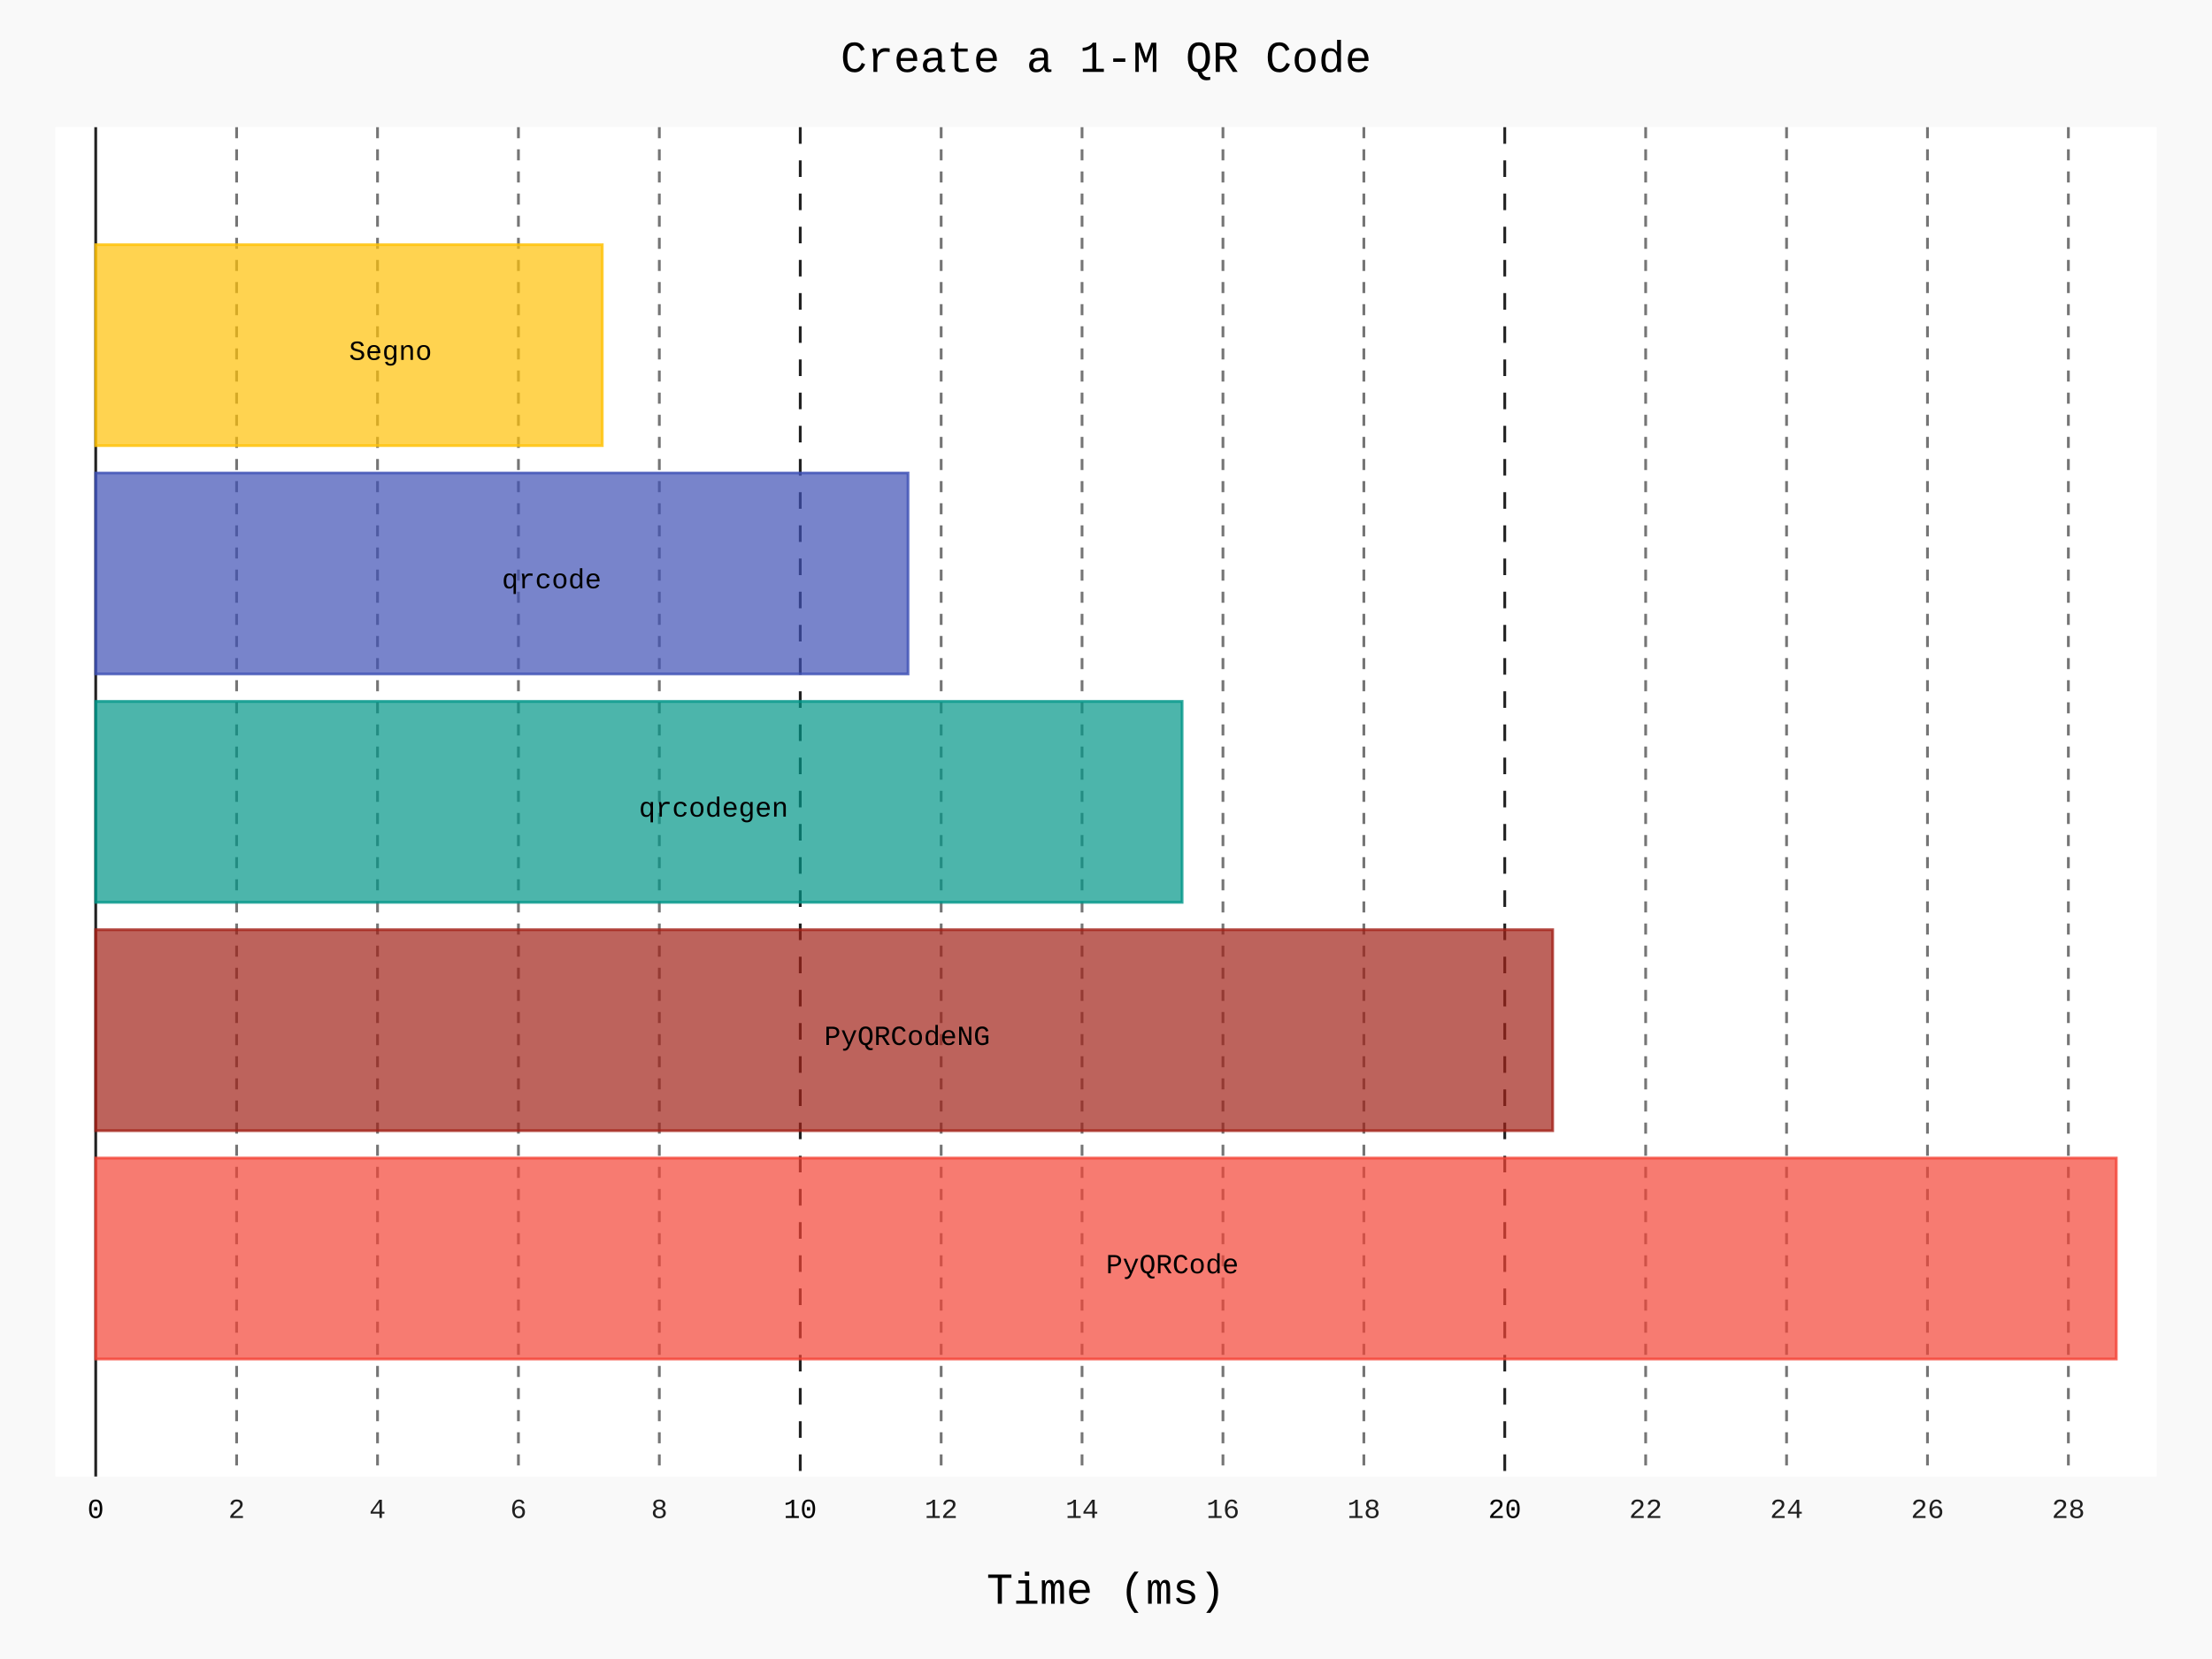
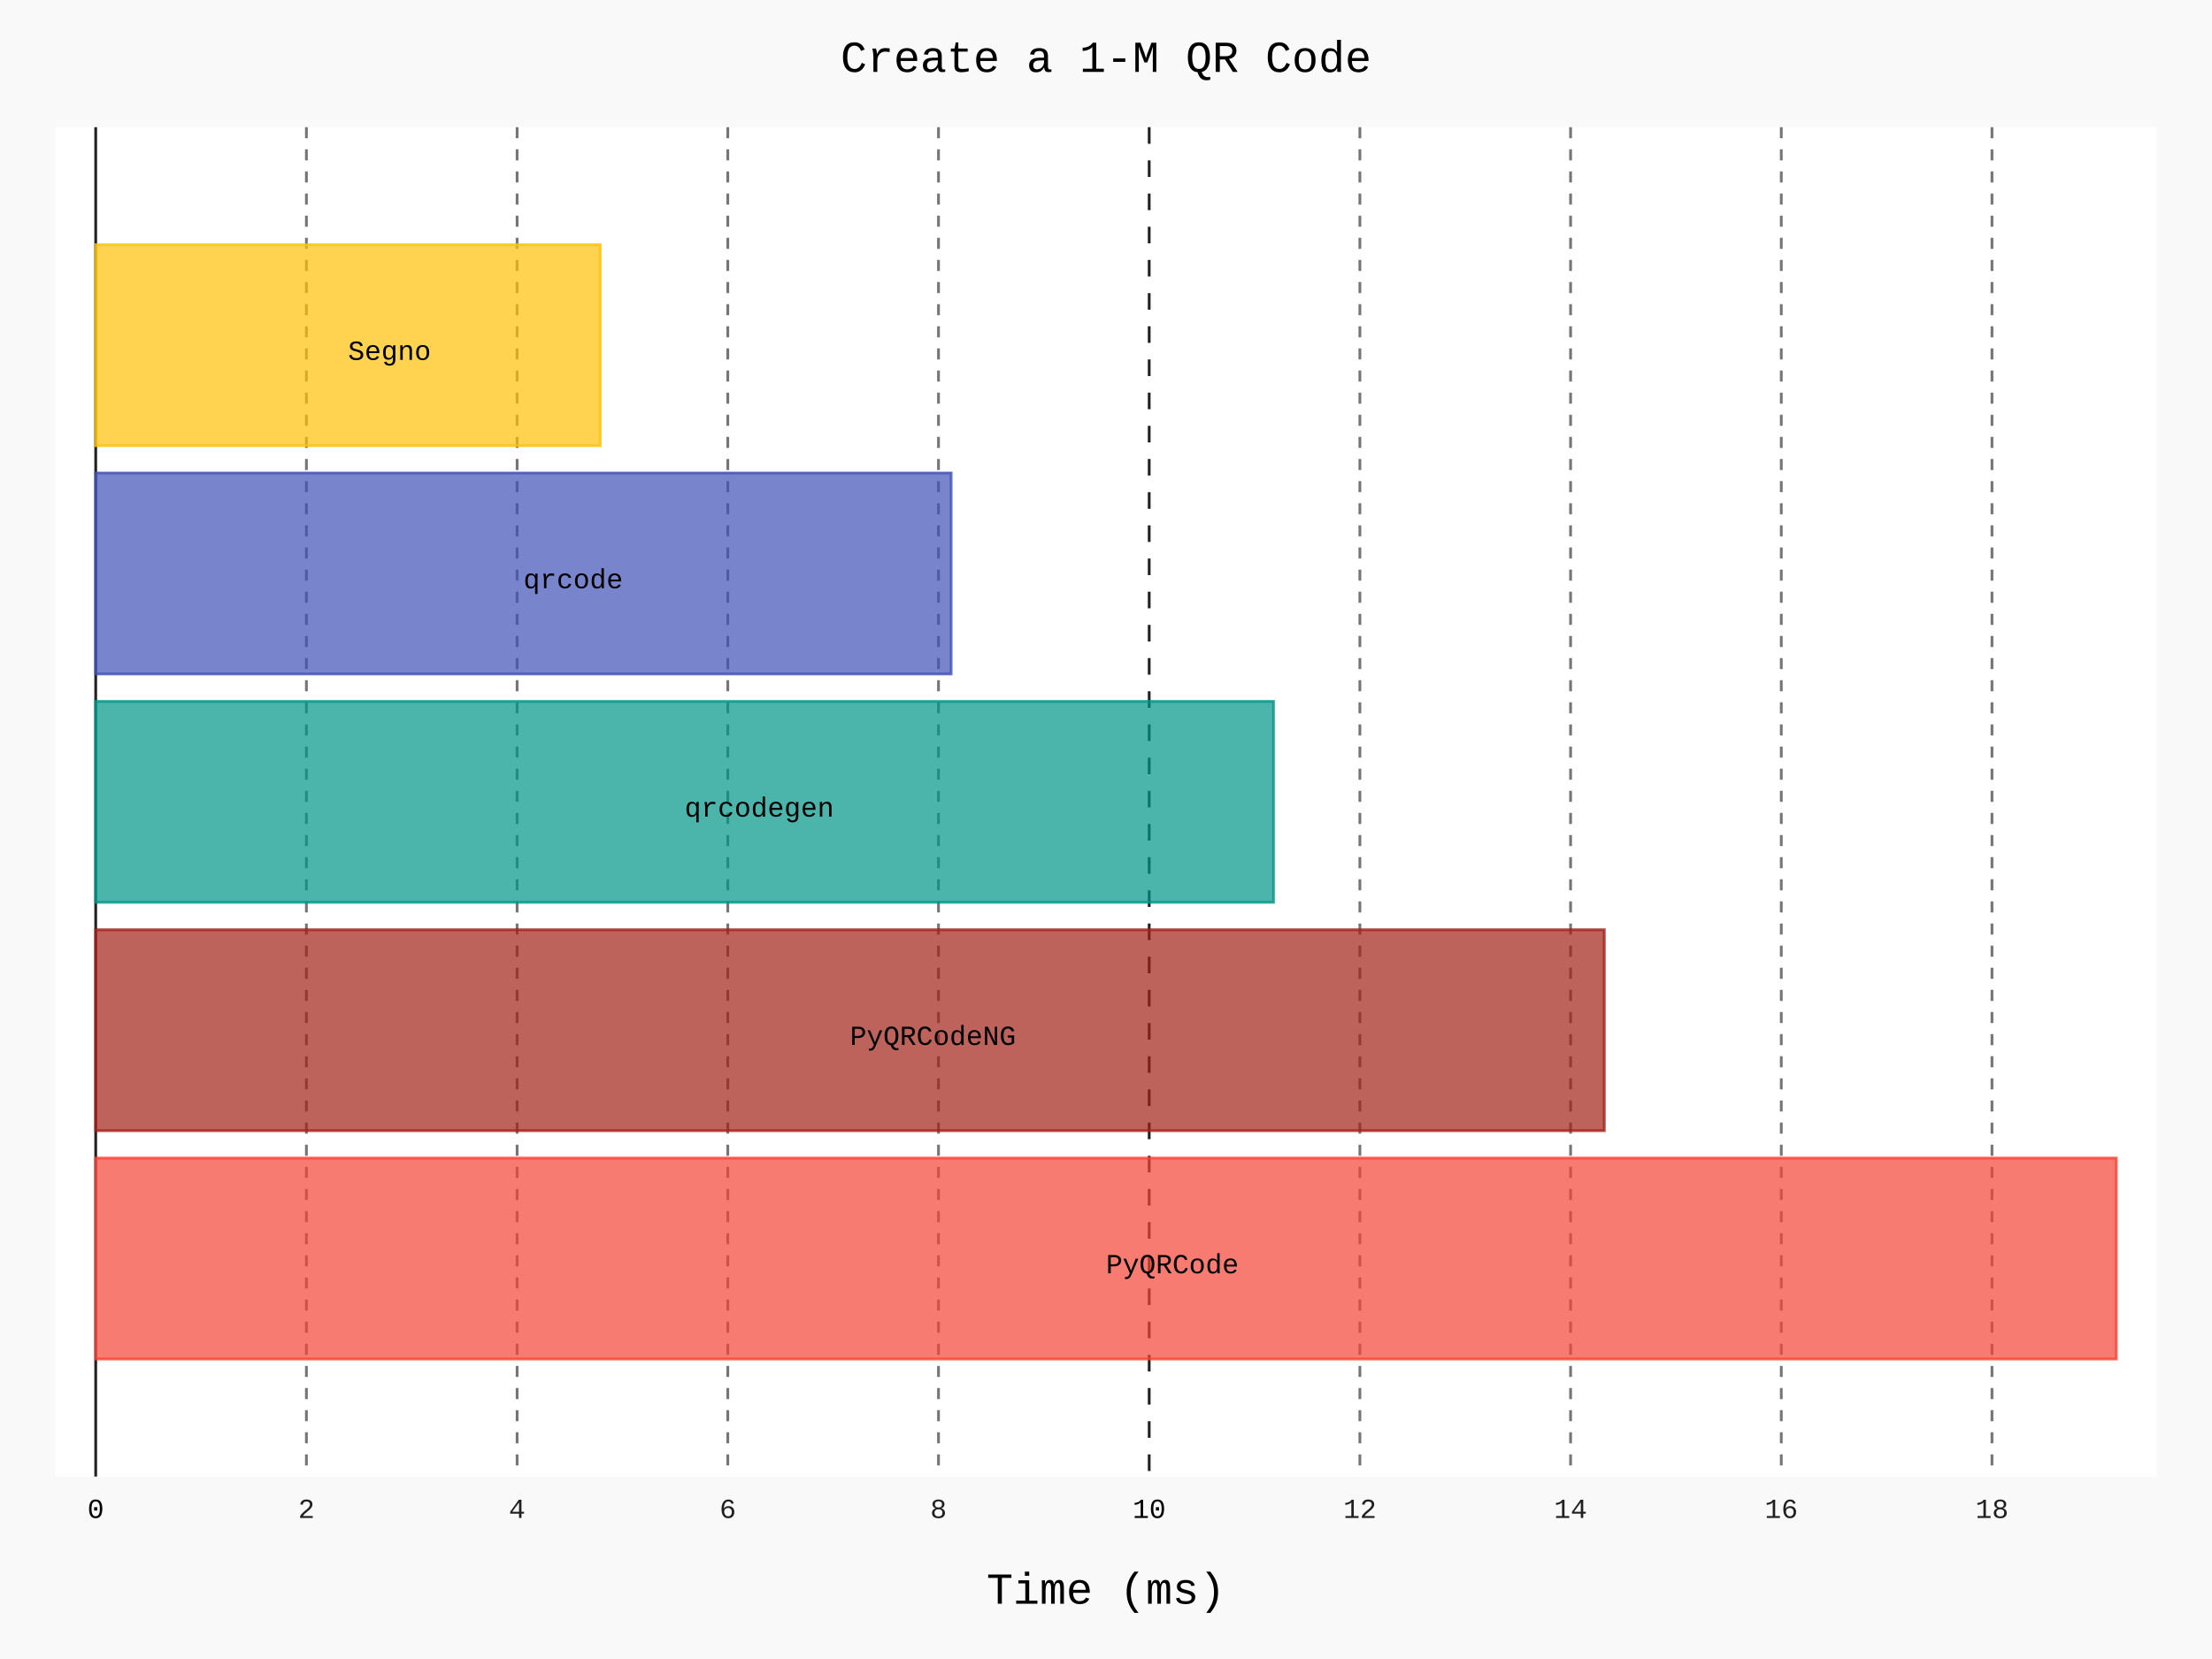
- <svg xmlns="http://www.w3.org/2000/svg" class="pygal-chart" id="chart-28617978-ae11-41d5-8ac5-0c0f72610ef3" viewBox="0 0 800 600">
+ <svg xmlns="http://www.w3.org/2000/svg" class="pygal-chart" id="chart-f5f319f3-cefb-4654-86bc-4f72aabcf9ec" viewBox="0 0 800 600">
  <defs>
-     <style type="text/css">#chart-28617978-ae11-41d5-8ac5-0c0f72610ef3{-webkit-user-select:none;-webkit-font-smoothing:antialiased;font-family:Consolas,"Liberation Mono",Menlo,Courier,monospace}#chart-28617978-ae11-41d5-8ac5-0c0f72610ef3 .title{font-family:Consolas,"Liberation Mono",Menlo,Courier,monospace;font-size:16px}#chart-28617978-ae11-41d5-8ac5-0c0f72610ef3 .legends .legend text{font-family:Consolas,"Liberation Mono",Menlo,Courier,monospace;font-size:14px}#chart-28617978-ae11-41d5-8ac5-0c0f72610ef3 .axis text{font-family:Consolas,"Liberation Mono",Menlo,Courier,monospace;font-size:10px}#chart-28617978-ae11-41d5-8ac5-0c0f72610ef3 .axis text.major{font-family:Consolas,"Liberation Mono",Menlo,Courier,monospace;font-size:10px}#chart-28617978-ae11-41d5-8ac5-0c0f72610ef3 .text-overlay text.value{font-family:Consolas,"Liberation Mono",Menlo,Courier,monospace;font-size:16px}#chart-28617978-ae11-41d5-8ac5-0c0f72610ef3 .text-overlay text.label{font-family:Consolas,"Liberation Mono",Menlo,Courier,monospace;font-size:10px}#chart-28617978-ae11-41d5-8ac5-0c0f72610ef3 .tooltip{font-family:Consolas,"Liberation Mono",Menlo,Courier,monospace;font-size:14px}#chart-28617978-ae11-41d5-8ac5-0c0f72610ef3 text.no_data{font-family:Consolas,"Liberation Mono",Menlo,Courier,monospace;font-size:64px}
- #chart-28617978-ae11-41d5-8ac5-0c0f72610ef3{background-color:rgba(249,249,249,1)}#chart-28617978-ae11-41d5-8ac5-0c0f72610ef3 path,#chart-28617978-ae11-41d5-8ac5-0c0f72610ef3 line,#chart-28617978-ae11-41d5-8ac5-0c0f72610ef3 rect,#chart-28617978-ae11-41d5-8ac5-0c0f72610ef3 circle{-webkit-transition:150ms;-moz-transition:150ms;transition:150ms}#chart-28617978-ae11-41d5-8ac5-0c0f72610ef3 .graph &gt; .background{fill:rgba(249,249,249,1)}#chart-28617978-ae11-41d5-8ac5-0c0f72610ef3 .plot &gt; .background{fill:rgba(255,255,255,1)}#chart-28617978-ae11-41d5-8ac5-0c0f72610ef3 .graph{fill:rgba(0,0,0,.87)}#chart-28617978-ae11-41d5-8ac5-0c0f72610ef3 text.no_data{fill:rgba(0,0,0,1)}#chart-28617978-ae11-41d5-8ac5-0c0f72610ef3 .title{fill:rgba(0,0,0,1)}#chart-28617978-ae11-41d5-8ac5-0c0f72610ef3 .legends .legend text{fill:rgba(0,0,0,.87)}#chart-28617978-ae11-41d5-8ac5-0c0f72610ef3 .legends .legend:hover text{fill:rgba(0,0,0,1)}#chart-28617978-ae11-41d5-8ac5-0c0f72610ef3 .axis .line{stroke:rgba(0,0,0,1)}#chart-28617978-ae11-41d5-8ac5-0c0f72610ef3 .axis .guide.line{stroke:rgba(0,0,0,.54)}#chart-28617978-ae11-41d5-8ac5-0c0f72610ef3 .axis .major.line{stroke:rgba(0,0,0,.87)}#chart-28617978-ae11-41d5-8ac5-0c0f72610ef3 .axis text.major{fill:rgba(0,0,0,1)}#chart-28617978-ae11-41d5-8ac5-0c0f72610ef3 .axis.y .guides:hover .guide.line,#chart-28617978-ae11-41d5-8ac5-0c0f72610ef3 .line-graph .axis.x .guides:hover .guide.line,#chart-28617978-ae11-41d5-8ac5-0c0f72610ef3 .stackedline-graph .axis.x .guides:hover .guide.line,#chart-28617978-ae11-41d5-8ac5-0c0f72610ef3 .xy-graph .axis.x .guides:hover .guide.line{stroke:rgba(0,0,0,1)}#chart-28617978-ae11-41d5-8ac5-0c0f72610ef3 .axis .guides:hover text{fill:rgba(0,0,0,1)}#chart-28617978-ae11-41d5-8ac5-0c0f72610ef3 .reactive{fill-opacity:.7;stroke-opacity:.8}#chart-28617978-ae11-41d5-8ac5-0c0f72610ef3 .ci{stroke:rgba(0,0,0,.87)}#chart-28617978-ae11-41d5-8ac5-0c0f72610ef3 .reactive.active,#chart-28617978-ae11-41d5-8ac5-0c0f72610ef3 .active .reactive{fill-opacity:.8;stroke-opacity:.9;stroke-width:4}#chart-28617978-ae11-41d5-8ac5-0c0f72610ef3 .ci .reactive.active{stroke-width:1.5}#chart-28617978-ae11-41d5-8ac5-0c0f72610ef3 .series text{fill:rgba(0,0,0,1)}#chart-28617978-ae11-41d5-8ac5-0c0f72610ef3 .tooltip rect{fill:rgba(255,255,255,1);stroke:rgba(0,0,0,1);-webkit-transition:opacity 150ms;-moz-transition:opacity 150ms;transition:opacity 150ms}#chart-28617978-ae11-41d5-8ac5-0c0f72610ef3 .tooltip .label{fill:rgba(0,0,0,.87)}#chart-28617978-ae11-41d5-8ac5-0c0f72610ef3 .tooltip .label{fill:rgba(0,0,0,.87)}#chart-28617978-ae11-41d5-8ac5-0c0f72610ef3 .tooltip .legend{font-size:.8em;fill:rgba(0,0,0,.54)}#chart-28617978-ae11-41d5-8ac5-0c0f72610ef3 .tooltip .x_label{font-size:.6em;fill:rgba(0,0,0,1)}#chart-28617978-ae11-41d5-8ac5-0c0f72610ef3 .tooltip .xlink{font-size:.5em;text-decoration:underline}#chart-28617978-ae11-41d5-8ac5-0c0f72610ef3 .tooltip .value{font-size:1.5em}#chart-28617978-ae11-41d5-8ac5-0c0f72610ef3 .bound{font-size:.5em}#chart-28617978-ae11-41d5-8ac5-0c0f72610ef3 .max-value{font-size:.75em;fill:rgba(0,0,0,.54)}#chart-28617978-ae11-41d5-8ac5-0c0f72610ef3 .map-element{fill:rgba(255,255,255,1);stroke:rgba(0,0,0,.54) !important}#chart-28617978-ae11-41d5-8ac5-0c0f72610ef3 .map-element .reactive{fill-opacity:inherit;stroke-opacity:inherit}#chart-28617978-ae11-41d5-8ac5-0c0f72610ef3 .color-0,#chart-28617978-ae11-41d5-8ac5-0c0f72610ef3 .color-0 a:visited{stroke:#F44336;fill:#F44336}#chart-28617978-ae11-41d5-8ac5-0c0f72610ef3 .color-1,#chart-28617978-ae11-41d5-8ac5-0c0f72610ef3 .color-1 a:visited{stroke:#3F51B5;fill:#3F51B5}#chart-28617978-ae11-41d5-8ac5-0c0f72610ef3 .color-2,#chart-28617978-ae11-41d5-8ac5-0c0f72610ef3 .color-2 a:visited{stroke:#009688;fill:#009688}#chart-28617978-ae11-41d5-8ac5-0c0f72610ef3 .color-3,#chart-28617978-ae11-41d5-8ac5-0c0f72610ef3 .color-3 a:visited{stroke:#FFC107;fill:#FFC107}#chart-28617978-ae11-41d5-8ac5-0c0f72610ef3 .color-4,#chart-28617978-ae11-41d5-8ac5-0c0f72610ef3 .color-4 a:visited{stroke:#FF5722;fill:#FF5722}#chart-28617978-ae11-41d5-8ac5-0c0f72610ef3 .text-overlay .color-0 text{fill:black}#chart-28617978-ae11-41d5-8ac5-0c0f72610ef3 .text-overlay .color-1 text{fill:black}#chart-28617978-ae11-41d5-8ac5-0c0f72610ef3 .text-overlay .color-2 text{fill:black}#chart-28617978-ae11-41d5-8ac5-0c0f72610ef3 .text-overlay .color-3 text{fill:black}#chart-28617978-ae11-41d5-8ac5-0c0f72610ef3 .text-overlay .color-4 text{fill:black}
- #chart-28617978-ae11-41d5-8ac5-0c0f72610ef3 text.no_data{text-anchor:middle}#chart-28617978-ae11-41d5-8ac5-0c0f72610ef3 .guide.line{fill:none}#chart-28617978-ae11-41d5-8ac5-0c0f72610ef3 .centered{text-anchor:middle}#chart-28617978-ae11-41d5-8ac5-0c0f72610ef3 .title{text-anchor:middle}#chart-28617978-ae11-41d5-8ac5-0c0f72610ef3 .legends .legend text{fill-opacity:1}#chart-28617978-ae11-41d5-8ac5-0c0f72610ef3 .axis.x text{text-anchor:middle}#chart-28617978-ae11-41d5-8ac5-0c0f72610ef3 .axis.x:not(.web) text[transform]{text-anchor:start}#chart-28617978-ae11-41d5-8ac5-0c0f72610ef3 .axis.x:not(.web) text[transform].backwards{text-anchor:end}#chart-28617978-ae11-41d5-8ac5-0c0f72610ef3 .axis.y text{text-anchor:end}#chart-28617978-ae11-41d5-8ac5-0c0f72610ef3 .axis.y text[transform].backwards{text-anchor:start}#chart-28617978-ae11-41d5-8ac5-0c0f72610ef3 .axis.y2 text{text-anchor:start}#chart-28617978-ae11-41d5-8ac5-0c0f72610ef3 .axis.y2 text[transform].backwards{text-anchor:end}#chart-28617978-ae11-41d5-8ac5-0c0f72610ef3 .axis .guide.line{stroke-dasharray:4,4}#chart-28617978-ae11-41d5-8ac5-0c0f72610ef3 .axis .major.guide.line{stroke-dasharray:6,6}#chart-28617978-ae11-41d5-8ac5-0c0f72610ef3 .horizontal .axis.y .guide.line,#chart-28617978-ae11-41d5-8ac5-0c0f72610ef3 .horizontal .axis.y2 .guide.line,#chart-28617978-ae11-41d5-8ac5-0c0f72610ef3 .vertical .axis.x .guide.line{opacity:0}#chart-28617978-ae11-41d5-8ac5-0c0f72610ef3 .horizontal .axis.always_show .guide.line,#chart-28617978-ae11-41d5-8ac5-0c0f72610ef3 .vertical .axis.always_show .guide.line{opacity:1 !important}#chart-28617978-ae11-41d5-8ac5-0c0f72610ef3 .axis.y .guides:hover .guide.line,#chart-28617978-ae11-41d5-8ac5-0c0f72610ef3 .axis.y2 .guides:hover .guide.line,#chart-28617978-ae11-41d5-8ac5-0c0f72610ef3 .axis.x .guides:hover .guide.line{opacity:1}#chart-28617978-ae11-41d5-8ac5-0c0f72610ef3 .axis .guides:hover text{opacity:1}#chart-28617978-ae11-41d5-8ac5-0c0f72610ef3 .nofill{fill:none}#chart-28617978-ae11-41d5-8ac5-0c0f72610ef3 .subtle-fill{fill-opacity:.2}#chart-28617978-ae11-41d5-8ac5-0c0f72610ef3 .dot{stroke-width:1px;fill-opacity:1}#chart-28617978-ae11-41d5-8ac5-0c0f72610ef3 .dot.active{stroke-width:5px}#chart-28617978-ae11-41d5-8ac5-0c0f72610ef3 .dot.negative{fill:transparent}#chart-28617978-ae11-41d5-8ac5-0c0f72610ef3 text,#chart-28617978-ae11-41d5-8ac5-0c0f72610ef3 tspan{stroke:none !important}#chart-28617978-ae11-41d5-8ac5-0c0f72610ef3 .series text.active{opacity:1}#chart-28617978-ae11-41d5-8ac5-0c0f72610ef3 .tooltip rect{fill-opacity:.95;stroke-width:.5}#chart-28617978-ae11-41d5-8ac5-0c0f72610ef3 .tooltip text{fill-opacity:1}#chart-28617978-ae11-41d5-8ac5-0c0f72610ef3 .showable{visibility:hidden}#chart-28617978-ae11-41d5-8ac5-0c0f72610ef3 .showable.shown{visibility:visible}#chart-28617978-ae11-41d5-8ac5-0c0f72610ef3 .gauge-background{fill:rgba(229,229,229,1);stroke:none}#chart-28617978-ae11-41d5-8ac5-0c0f72610ef3 .bg-lines{stroke:rgba(249,249,249,1);stroke-width:2px}</style>
+     <style type="text/css">#chart-f5f319f3-cefb-4654-86bc-4f72aabcf9ec{-webkit-user-select:none;-webkit-font-smoothing:antialiased;font-family:Consolas,"Liberation Mono",Menlo,Courier,monospace}#chart-f5f319f3-cefb-4654-86bc-4f72aabcf9ec .title{font-family:Consolas,"Liberation Mono",Menlo,Courier,monospace;font-size:16px}#chart-f5f319f3-cefb-4654-86bc-4f72aabcf9ec .legends .legend text{font-family:Consolas,"Liberation Mono",Menlo,Courier,monospace;font-size:14px}#chart-f5f319f3-cefb-4654-86bc-4f72aabcf9ec .axis text{font-family:Consolas,"Liberation Mono",Menlo,Courier,monospace;font-size:10px}#chart-f5f319f3-cefb-4654-86bc-4f72aabcf9ec .axis text.major{font-family:Consolas,"Liberation Mono",Menlo,Courier,monospace;font-size:10px}#chart-f5f319f3-cefb-4654-86bc-4f72aabcf9ec .text-overlay text.value{font-family:Consolas,"Liberation Mono",Menlo,Courier,monospace;font-size:16px}#chart-f5f319f3-cefb-4654-86bc-4f72aabcf9ec .text-overlay text.label{font-family:Consolas,"Liberation Mono",Menlo,Courier,monospace;font-size:10px}#chart-f5f319f3-cefb-4654-86bc-4f72aabcf9ec .tooltip{font-family:Consolas,"Liberation Mono",Menlo,Courier,monospace;font-size:14px}#chart-f5f319f3-cefb-4654-86bc-4f72aabcf9ec text.no_data{font-family:Consolas,"Liberation Mono",Menlo,Courier,monospace;font-size:64px}
+ #chart-f5f319f3-cefb-4654-86bc-4f72aabcf9ec{background-color:rgba(249,249,249,1)}#chart-f5f319f3-cefb-4654-86bc-4f72aabcf9ec path,#chart-f5f319f3-cefb-4654-86bc-4f72aabcf9ec line,#chart-f5f319f3-cefb-4654-86bc-4f72aabcf9ec rect,#chart-f5f319f3-cefb-4654-86bc-4f72aabcf9ec circle{-webkit-transition:150ms;-moz-transition:150ms;transition:150ms}#chart-f5f319f3-cefb-4654-86bc-4f72aabcf9ec .graph &gt; .background{fill:rgba(249,249,249,1)}#chart-f5f319f3-cefb-4654-86bc-4f72aabcf9ec .plot &gt; .background{fill:rgba(255,255,255,1)}#chart-f5f319f3-cefb-4654-86bc-4f72aabcf9ec .graph{fill:rgba(0,0,0,.87)}#chart-f5f319f3-cefb-4654-86bc-4f72aabcf9ec text.no_data{fill:rgba(0,0,0,1)}#chart-f5f319f3-cefb-4654-86bc-4f72aabcf9ec .title{fill:rgba(0,0,0,1)}#chart-f5f319f3-cefb-4654-86bc-4f72aabcf9ec .legends .legend text{fill:rgba(0,0,0,.87)}#chart-f5f319f3-cefb-4654-86bc-4f72aabcf9ec .legends .legend:hover text{fill:rgba(0,0,0,1)}#chart-f5f319f3-cefb-4654-86bc-4f72aabcf9ec .axis .line{stroke:rgba(0,0,0,1)}#chart-f5f319f3-cefb-4654-86bc-4f72aabcf9ec .axis .guide.line{stroke:rgba(0,0,0,.54)}#chart-f5f319f3-cefb-4654-86bc-4f72aabcf9ec .axis .major.line{stroke:rgba(0,0,0,.87)}#chart-f5f319f3-cefb-4654-86bc-4f72aabcf9ec .axis text.major{fill:rgba(0,0,0,1)}#chart-f5f319f3-cefb-4654-86bc-4f72aabcf9ec .axis.y .guides:hover .guide.line,#chart-f5f319f3-cefb-4654-86bc-4f72aabcf9ec .line-graph .axis.x .guides:hover .guide.line,#chart-f5f319f3-cefb-4654-86bc-4f72aabcf9ec .stackedline-graph .axis.x .guides:hover .guide.line,#chart-f5f319f3-cefb-4654-86bc-4f72aabcf9ec .xy-graph .axis.x .guides:hover .guide.line{stroke:rgba(0,0,0,1)}#chart-f5f319f3-cefb-4654-86bc-4f72aabcf9ec .axis .guides:hover text{fill:rgba(0,0,0,1)}#chart-f5f319f3-cefb-4654-86bc-4f72aabcf9ec .reactive{fill-opacity:.7;stroke-opacity:.8}#chart-f5f319f3-cefb-4654-86bc-4f72aabcf9ec .ci{stroke:rgba(0,0,0,.87)}#chart-f5f319f3-cefb-4654-86bc-4f72aabcf9ec .reactive.active,#chart-f5f319f3-cefb-4654-86bc-4f72aabcf9ec .active .reactive{fill-opacity:.8;stroke-opacity:.9;stroke-width:4}#chart-f5f319f3-cefb-4654-86bc-4f72aabcf9ec .ci .reactive.active{stroke-width:1.5}#chart-f5f319f3-cefb-4654-86bc-4f72aabcf9ec .series text{fill:rgba(0,0,0,1)}#chart-f5f319f3-cefb-4654-86bc-4f72aabcf9ec .tooltip rect{fill:rgba(255,255,255,1);stroke:rgba(0,0,0,1);-webkit-transition:opacity 150ms;-moz-transition:opacity 150ms;transition:opacity 150ms}#chart-f5f319f3-cefb-4654-86bc-4f72aabcf9ec .tooltip .label{fill:rgba(0,0,0,.87)}#chart-f5f319f3-cefb-4654-86bc-4f72aabcf9ec .tooltip .label{fill:rgba(0,0,0,.87)}#chart-f5f319f3-cefb-4654-86bc-4f72aabcf9ec .tooltip .legend{font-size:.8em;fill:rgba(0,0,0,.54)}#chart-f5f319f3-cefb-4654-86bc-4f72aabcf9ec .tooltip .x_label{font-size:.6em;fill:rgba(0,0,0,1)}#chart-f5f319f3-cefb-4654-86bc-4f72aabcf9ec .tooltip .xlink{font-size:.5em;text-decoration:underline}#chart-f5f319f3-cefb-4654-86bc-4f72aabcf9ec .tooltip .value{font-size:1.5em}#chart-f5f319f3-cefb-4654-86bc-4f72aabcf9ec .bound{font-size:.5em}#chart-f5f319f3-cefb-4654-86bc-4f72aabcf9ec .max-value{font-size:.75em;fill:rgba(0,0,0,.54)}#chart-f5f319f3-cefb-4654-86bc-4f72aabcf9ec .map-element{fill:rgba(255,255,255,1);stroke:rgba(0,0,0,.54) !important}#chart-f5f319f3-cefb-4654-86bc-4f72aabcf9ec .map-element .reactive{fill-opacity:inherit;stroke-opacity:inherit}#chart-f5f319f3-cefb-4654-86bc-4f72aabcf9ec .color-0,#chart-f5f319f3-cefb-4654-86bc-4f72aabcf9ec .color-0 a:visited{stroke:#F44336;fill:#F44336}#chart-f5f319f3-cefb-4654-86bc-4f72aabcf9ec .color-1,#chart-f5f319f3-cefb-4654-86bc-4f72aabcf9ec .color-1 a:visited{stroke:#3F51B5;fill:#3F51B5}#chart-f5f319f3-cefb-4654-86bc-4f72aabcf9ec .color-2,#chart-f5f319f3-cefb-4654-86bc-4f72aabcf9ec .color-2 a:visited{stroke:#009688;fill:#009688}#chart-f5f319f3-cefb-4654-86bc-4f72aabcf9ec .color-3,#chart-f5f319f3-cefb-4654-86bc-4f72aabcf9ec .color-3 a:visited{stroke:#FFC107;fill:#FFC107}#chart-f5f319f3-cefb-4654-86bc-4f72aabcf9ec .color-4,#chart-f5f319f3-cefb-4654-86bc-4f72aabcf9ec .color-4 a:visited{stroke:#FF5722;fill:#FF5722}#chart-f5f319f3-cefb-4654-86bc-4f72aabcf9ec .text-overlay .color-0 text{fill:black}#chart-f5f319f3-cefb-4654-86bc-4f72aabcf9ec .text-overlay .color-1 text{fill:black}#chart-f5f319f3-cefb-4654-86bc-4f72aabcf9ec .text-overlay .color-2 text{fill:black}#chart-f5f319f3-cefb-4654-86bc-4f72aabcf9ec .text-overlay .color-3 text{fill:black}#chart-f5f319f3-cefb-4654-86bc-4f72aabcf9ec .text-overlay .color-4 text{fill:black}
+ #chart-f5f319f3-cefb-4654-86bc-4f72aabcf9ec text.no_data{text-anchor:middle}#chart-f5f319f3-cefb-4654-86bc-4f72aabcf9ec .guide.line{fill:none}#chart-f5f319f3-cefb-4654-86bc-4f72aabcf9ec .centered{text-anchor:middle}#chart-f5f319f3-cefb-4654-86bc-4f72aabcf9ec .title{text-anchor:middle}#chart-f5f319f3-cefb-4654-86bc-4f72aabcf9ec .legends .legend text{fill-opacity:1}#chart-f5f319f3-cefb-4654-86bc-4f72aabcf9ec .axis.x text{text-anchor:middle}#chart-f5f319f3-cefb-4654-86bc-4f72aabcf9ec .axis.x:not(.web) text[transform]{text-anchor:start}#chart-f5f319f3-cefb-4654-86bc-4f72aabcf9ec .axis.x:not(.web) text[transform].backwards{text-anchor:end}#chart-f5f319f3-cefb-4654-86bc-4f72aabcf9ec .axis.y text{text-anchor:end}#chart-f5f319f3-cefb-4654-86bc-4f72aabcf9ec .axis.y text[transform].backwards{text-anchor:start}#chart-f5f319f3-cefb-4654-86bc-4f72aabcf9ec .axis.y2 text{text-anchor:start}#chart-f5f319f3-cefb-4654-86bc-4f72aabcf9ec .axis.y2 text[transform].backwards{text-anchor:end}#chart-f5f319f3-cefb-4654-86bc-4f72aabcf9ec .axis .guide.line{stroke-dasharray:4,4}#chart-f5f319f3-cefb-4654-86bc-4f72aabcf9ec .axis .major.guide.line{stroke-dasharray:6,6}#chart-f5f319f3-cefb-4654-86bc-4f72aabcf9ec .horizontal .axis.y .guide.line,#chart-f5f319f3-cefb-4654-86bc-4f72aabcf9ec .horizontal .axis.y2 .guide.line,#chart-f5f319f3-cefb-4654-86bc-4f72aabcf9ec .vertical .axis.x .guide.line{opacity:0}#chart-f5f319f3-cefb-4654-86bc-4f72aabcf9ec .horizontal .axis.always_show .guide.line,#chart-f5f319f3-cefb-4654-86bc-4f72aabcf9ec .vertical .axis.always_show .guide.line{opacity:1 !important}#chart-f5f319f3-cefb-4654-86bc-4f72aabcf9ec .axis.y .guides:hover .guide.line,#chart-f5f319f3-cefb-4654-86bc-4f72aabcf9ec .axis.y2 .guides:hover .guide.line,#chart-f5f319f3-cefb-4654-86bc-4f72aabcf9ec .axis.x .guides:hover .guide.line{opacity:1}#chart-f5f319f3-cefb-4654-86bc-4f72aabcf9ec .axis .guides:hover text{opacity:1}#chart-f5f319f3-cefb-4654-86bc-4f72aabcf9ec .nofill{fill:none}#chart-f5f319f3-cefb-4654-86bc-4f72aabcf9ec .subtle-fill{fill-opacity:.2}#chart-f5f319f3-cefb-4654-86bc-4f72aabcf9ec .dot{stroke-width:1px;fill-opacity:1}#chart-f5f319f3-cefb-4654-86bc-4f72aabcf9ec .dot.active{stroke-width:5px}#chart-f5f319f3-cefb-4654-86bc-4f72aabcf9ec .dot.negative{fill:transparent}#chart-f5f319f3-cefb-4654-86bc-4f72aabcf9ec text,#chart-f5f319f3-cefb-4654-86bc-4f72aabcf9ec tspan{stroke:none !important}#chart-f5f319f3-cefb-4654-86bc-4f72aabcf9ec .series text.active{opacity:1}#chart-f5f319f3-cefb-4654-86bc-4f72aabcf9ec .tooltip rect{fill-opacity:.95;stroke-width:.5}#chart-f5f319f3-cefb-4654-86bc-4f72aabcf9ec .tooltip text{fill-opacity:1}#chart-f5f319f3-cefb-4654-86bc-4f72aabcf9ec .showable{visibility:hidden}#chart-f5f319f3-cefb-4654-86bc-4f72aabcf9ec .showable.shown{visibility:visible}#chart-f5f319f3-cefb-4654-86bc-4f72aabcf9ec .gauge-background{fill:rgba(229,229,229,1);stroke:none}#chart-f5f319f3-cefb-4654-86bc-4f72aabcf9ec .bg-lines{stroke:rgba(249,249,249,1);stroke-width:2px}</style>
  </defs>
  <g class="graph horizontalbar-graph horizontal">
    <rect class="background" height="600" width="800" x="0" y="0" />
    <g class="plot" transform="translate(20, 46)">
      <rect class="background" height="488" width="760" x="0" y="0" />
      <g class="axis x always_show">
        <g class="guides">
          <path class="axis major line" d="M14.615 0 v488" />
          <text class="major" x="14.615" y="503.0">0</text>
        </g>
        <g class="guides">
-           <path class="guide line" d="M65.576 0 v488" />
-           <text class="" x="65.576" y="503.0">2</text>
+           <path class="guide line" d="M90.817 0 v488" />
+           <text class="" x="90.817" y="503.0">2</text>
        </g>
        <g class="guides">
-           <path class="guide line" d="M116.536 0 v488" />
-           <text class="" x="116.536" y="503.0">4</text>
+           <path class="guide line" d="M167.018 0 v488" />
+           <text class="" x="167.018" y="503.0">4</text>
        </g>
        <g class="guides">
-           <path class="guide line" d="M167.496 0 v488" />
-           <text class="" x="167.496" y="503.0">6</text>
+           <path class="guide line" d="M243.219 0 v488" />
+           <text class="" x="243.219" y="503.0">6</text>
        </g>
        <g class="guides">
-           <path class="guide line" d="M218.456 0 v488" />
-           <text class="" x="218.456" y="503.0">8</text>
+           <path class="guide line" d="M319.42 0 v488" />
+           <text class="" x="319.42" y="503.0">8</text>
        </g>
        <g class="guides">
-           <path class="major guide line" d="M269.416 0 v488" />
-           <text class="major" x="269.416" y="503.0">10</text>
+           <path class="major guide line" d="M395.621 0 v488" />
+           <text class="major" x="395.621" y="503.0">10</text>
        </g>
        <g class="guides">
-           <path class="guide line" d="M320.377 0 v488" />
-           <text class="" x="320.377" y="503.0">12</text>
+           <path class="guide line" d="M471.822 0 v488" />
+           <text class="" x="471.822" y="503.0">12</text>
        </g>
        <g class="guides">
-           <path class="guide line" d="M371.337 0 v488" />
-           <text class="" x="371.337" y="503.0">14</text>
+           <path class="guide line" d="M548.024 0 v488" />
+           <text class="" x="548.024" y="503.0">14</text>
        </g>
        <g class="guides">
-           <path class="guide line" d="M422.297 0 v488" />
-           <text class="" x="422.297" y="503.0">16</text>
+           <path class="guide line" d="M624.225 0 v488" />
+           <text class="" x="624.225" y="503.0">16</text>
        </g>
        <g class="guides">
-           <path class="guide line" d="M473.257 0 v488" />
-           <text class="" x="473.257" y="503.0">18</text>
-         </g>
-         <g class="guides">
-           <path class="major guide line" d="M524.217 0 v488" />
-           <text class="major" x="524.217" y="503.0">20</text>
-         </g>
-         <g class="guides">
-           <path class="guide line" d="M575.178 0 v488" />
-           <text class="" x="575.178" y="503.0">22</text>
-         </g>
-         <g class="guides">
-           <path class="guide line" d="M626.138 0 v488" />
-           <text class="" x="626.138" y="503.0">24</text>
-         </g>
-         <g class="guides">
-           <path class="guide line" d="M677.098 0 v488" />
-           <text class="" x="677.098" y="503.0">26</text>
-         </g>
-         <g class="guides">
-           <path class="guide line" d="M728.058 0 v488" />
-           <text class="" x="728.058" y="503.0">28</text>
+           <path class="guide line" d="M700.426 0 v488" />
+           <text class="" x="700.426" y="503.0">18</text>
        </g>
      </g>
      <g class="series serie-4 color-4">
        <g class="bars">
          <g class="bar" style="fill: #F44336; stroke: #F44336">
            <rect class="rect reactive tooltip-trigger" height="72.674" rx="0" ry="0" width="730.769" x="14.615" y="372.832" />
          </g>
        </g>
      </g>
      <g class="series serie-3 color-3">
        <g class="bars">
          <g class="bar" style="fill: #A22118; stroke: #A22118">
-             <rect class="rect reactive tooltip-trigger" height="72.674" rx="0" ry="0" width="526.928" x="14.615" y="290.247" />
+             <rect class="rect reactive tooltip-trigger" height="72.674" rx="0" ry="0" width="545.6" x="14.615" y="290.247" />
          </g>
        </g>
      </g>
      <g class="series serie-2 color-2">
        <g class="bars">
          <g class="bar" style="fill: #009688; stroke: #009688">
-             <rect class="rect reactive tooltip-trigger" height="72.674" rx="0" ry="0" width="392.903" x="14.615" y="207.663" />
+             <rect class="rect reactive tooltip-trigger" height="72.674" rx="0" ry="0" width="425.965" x="14.615" y="207.663" />
          </g>
        </g>
      </g>
      <g class="series serie-1 color-1">
        <g class="bars">
          <g class="bar" style="fill: #3F51B5; stroke: #3F51B5">
-             <rect class="rect reactive tooltip-trigger" height="72.674" rx="0" ry="0" width="293.786" x="14.615" y="125.078" />
+             <rect class="rect reactive tooltip-trigger" height="72.674" rx="0" ry="0" width="309.377" x="14.615" y="125.078" />
          </g>
        </g>
      </g>
      <g class="series serie-0 color-0">
        <g class="bars">
          <g class="bar" style="fill: #FFC107; stroke: #FFC107">
-             <rect class="rect reactive tooltip-trigger" height="72.674" rx="0" ry="0" width="183.202" x="14.615" y="42.494" />
+             <rect class="rect reactive tooltip-trigger" height="72.674" rx="0" ry="0" width="182.502" x="14.615" y="42.494" />
          </g>
        </g>
      </g>
    </g>
    <g class="titles">
      <text class="title plot_title" x="400.0" y="26">Create a 1-M QR Code</text>
      <text class="title" x="400.0" y="580">Time (ms)</text>
    </g>
    <g class="plot overlay" transform="translate(20, 46)">
      <g class="series serie-4 color-4" />
      <g class="series serie-3 color-3" />
      <g class="series serie-2 color-2" />
      <g class="series serie-1 color-1" />
      <g class="series serie-0 color-0" />
    </g>
    <g class="plot text-overlay" transform="translate(20, 46)">
      <g class="series serie-4 color-4">
        <text class="label" x="380.0" y="414.503">PyQRCode</text>
      </g>
      <g class="series serie-3 color-3">
-         <text class="label" x="278.08" y="331.918">PyQRCodeNG</text>
+         <text class="label" x="287.416" y="331.918">PyQRCodeNG</text>
      </g>
      <g class="series serie-2 color-2">
-         <text class="label" x="211.067" y="249.333">qrcodegen</text>
+         <text class="label" x="227.598" y="249.333">qrcodegen</text>
      </g>
      <g class="series serie-1 color-1">
-         <text class="label" x="161.508" y="166.749">qrcode</text>
+         <text class="label" x="169.304" y="166.749">qrcode</text>
      </g>
      <g class="series serie-0 color-0">
-         <text class="label" x="106.216" y="84.164">Segno</text>
+         <text class="label" x="105.866" y="84.164">Segno</text>
      </g>
    </g>
    <g class="plot tooltip-overlay" transform="translate(20, 46)">
      <g class="tooltip" style="opacity: 0" transform="translate(0 0)">
        <rect class="tooltip-box" height="0" rx="0" ry="0" width="0" />
        <g class="text" />
      </g>
    </g>
  </g>
</svg>
